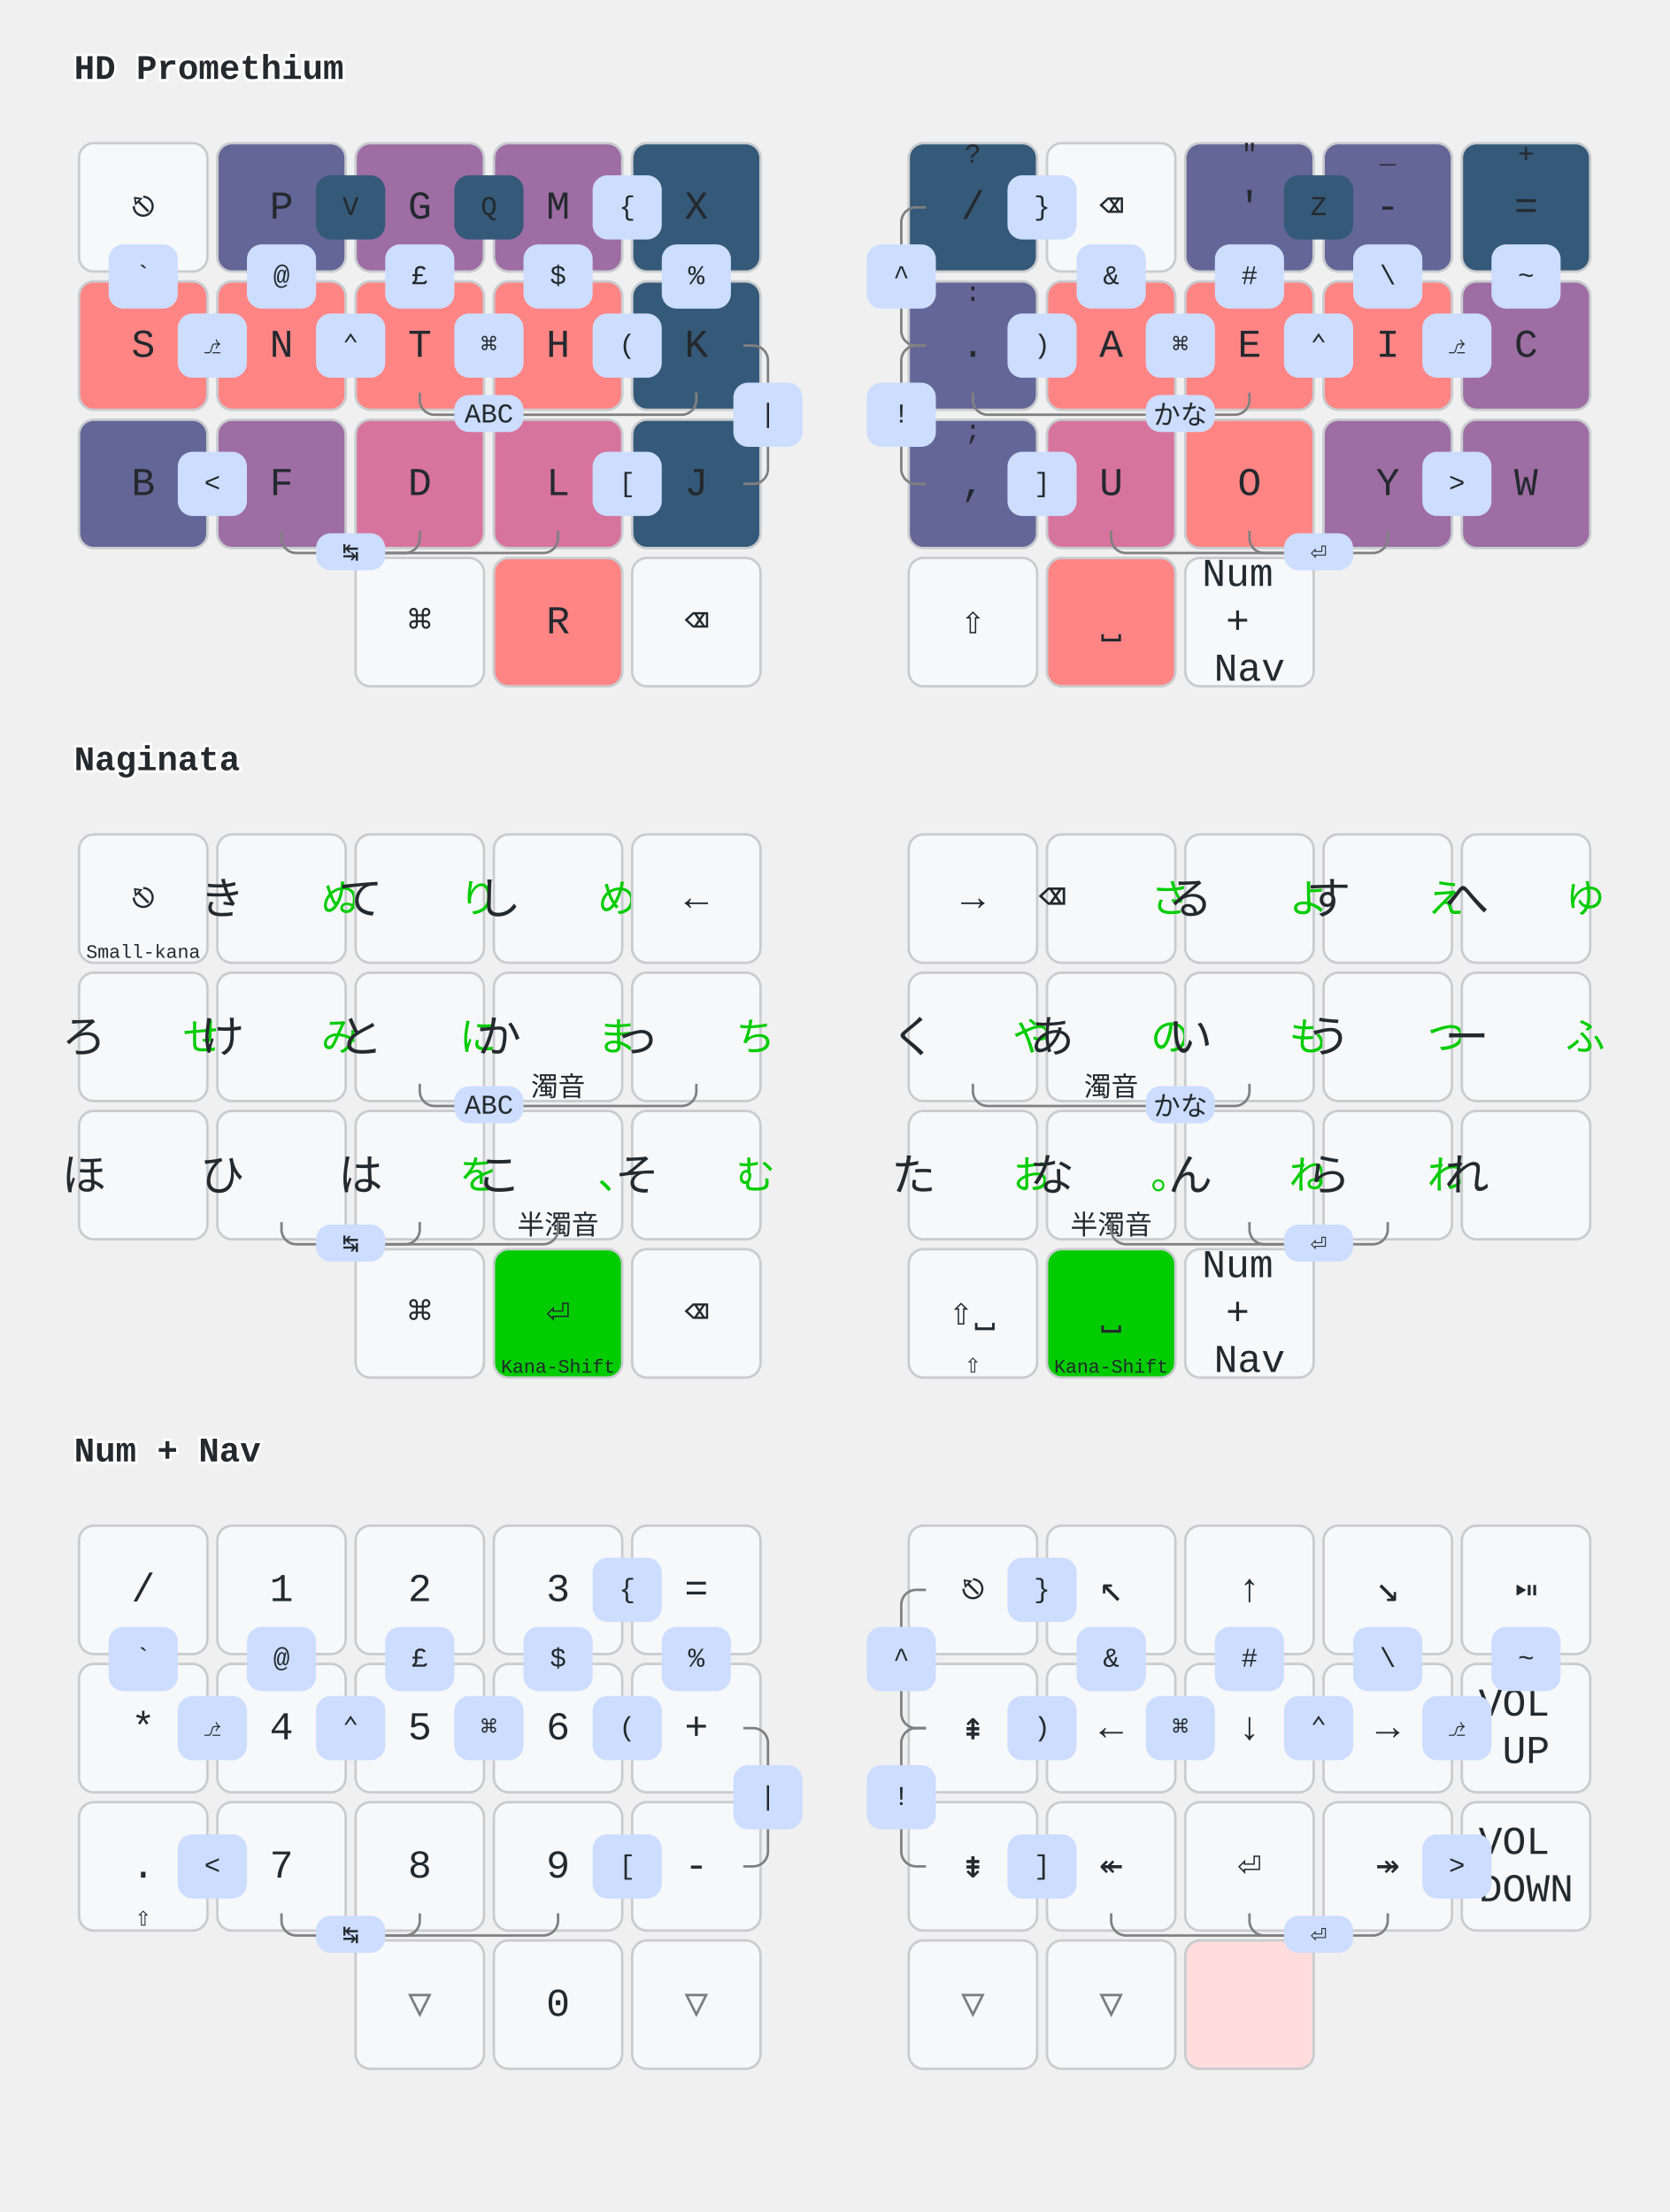
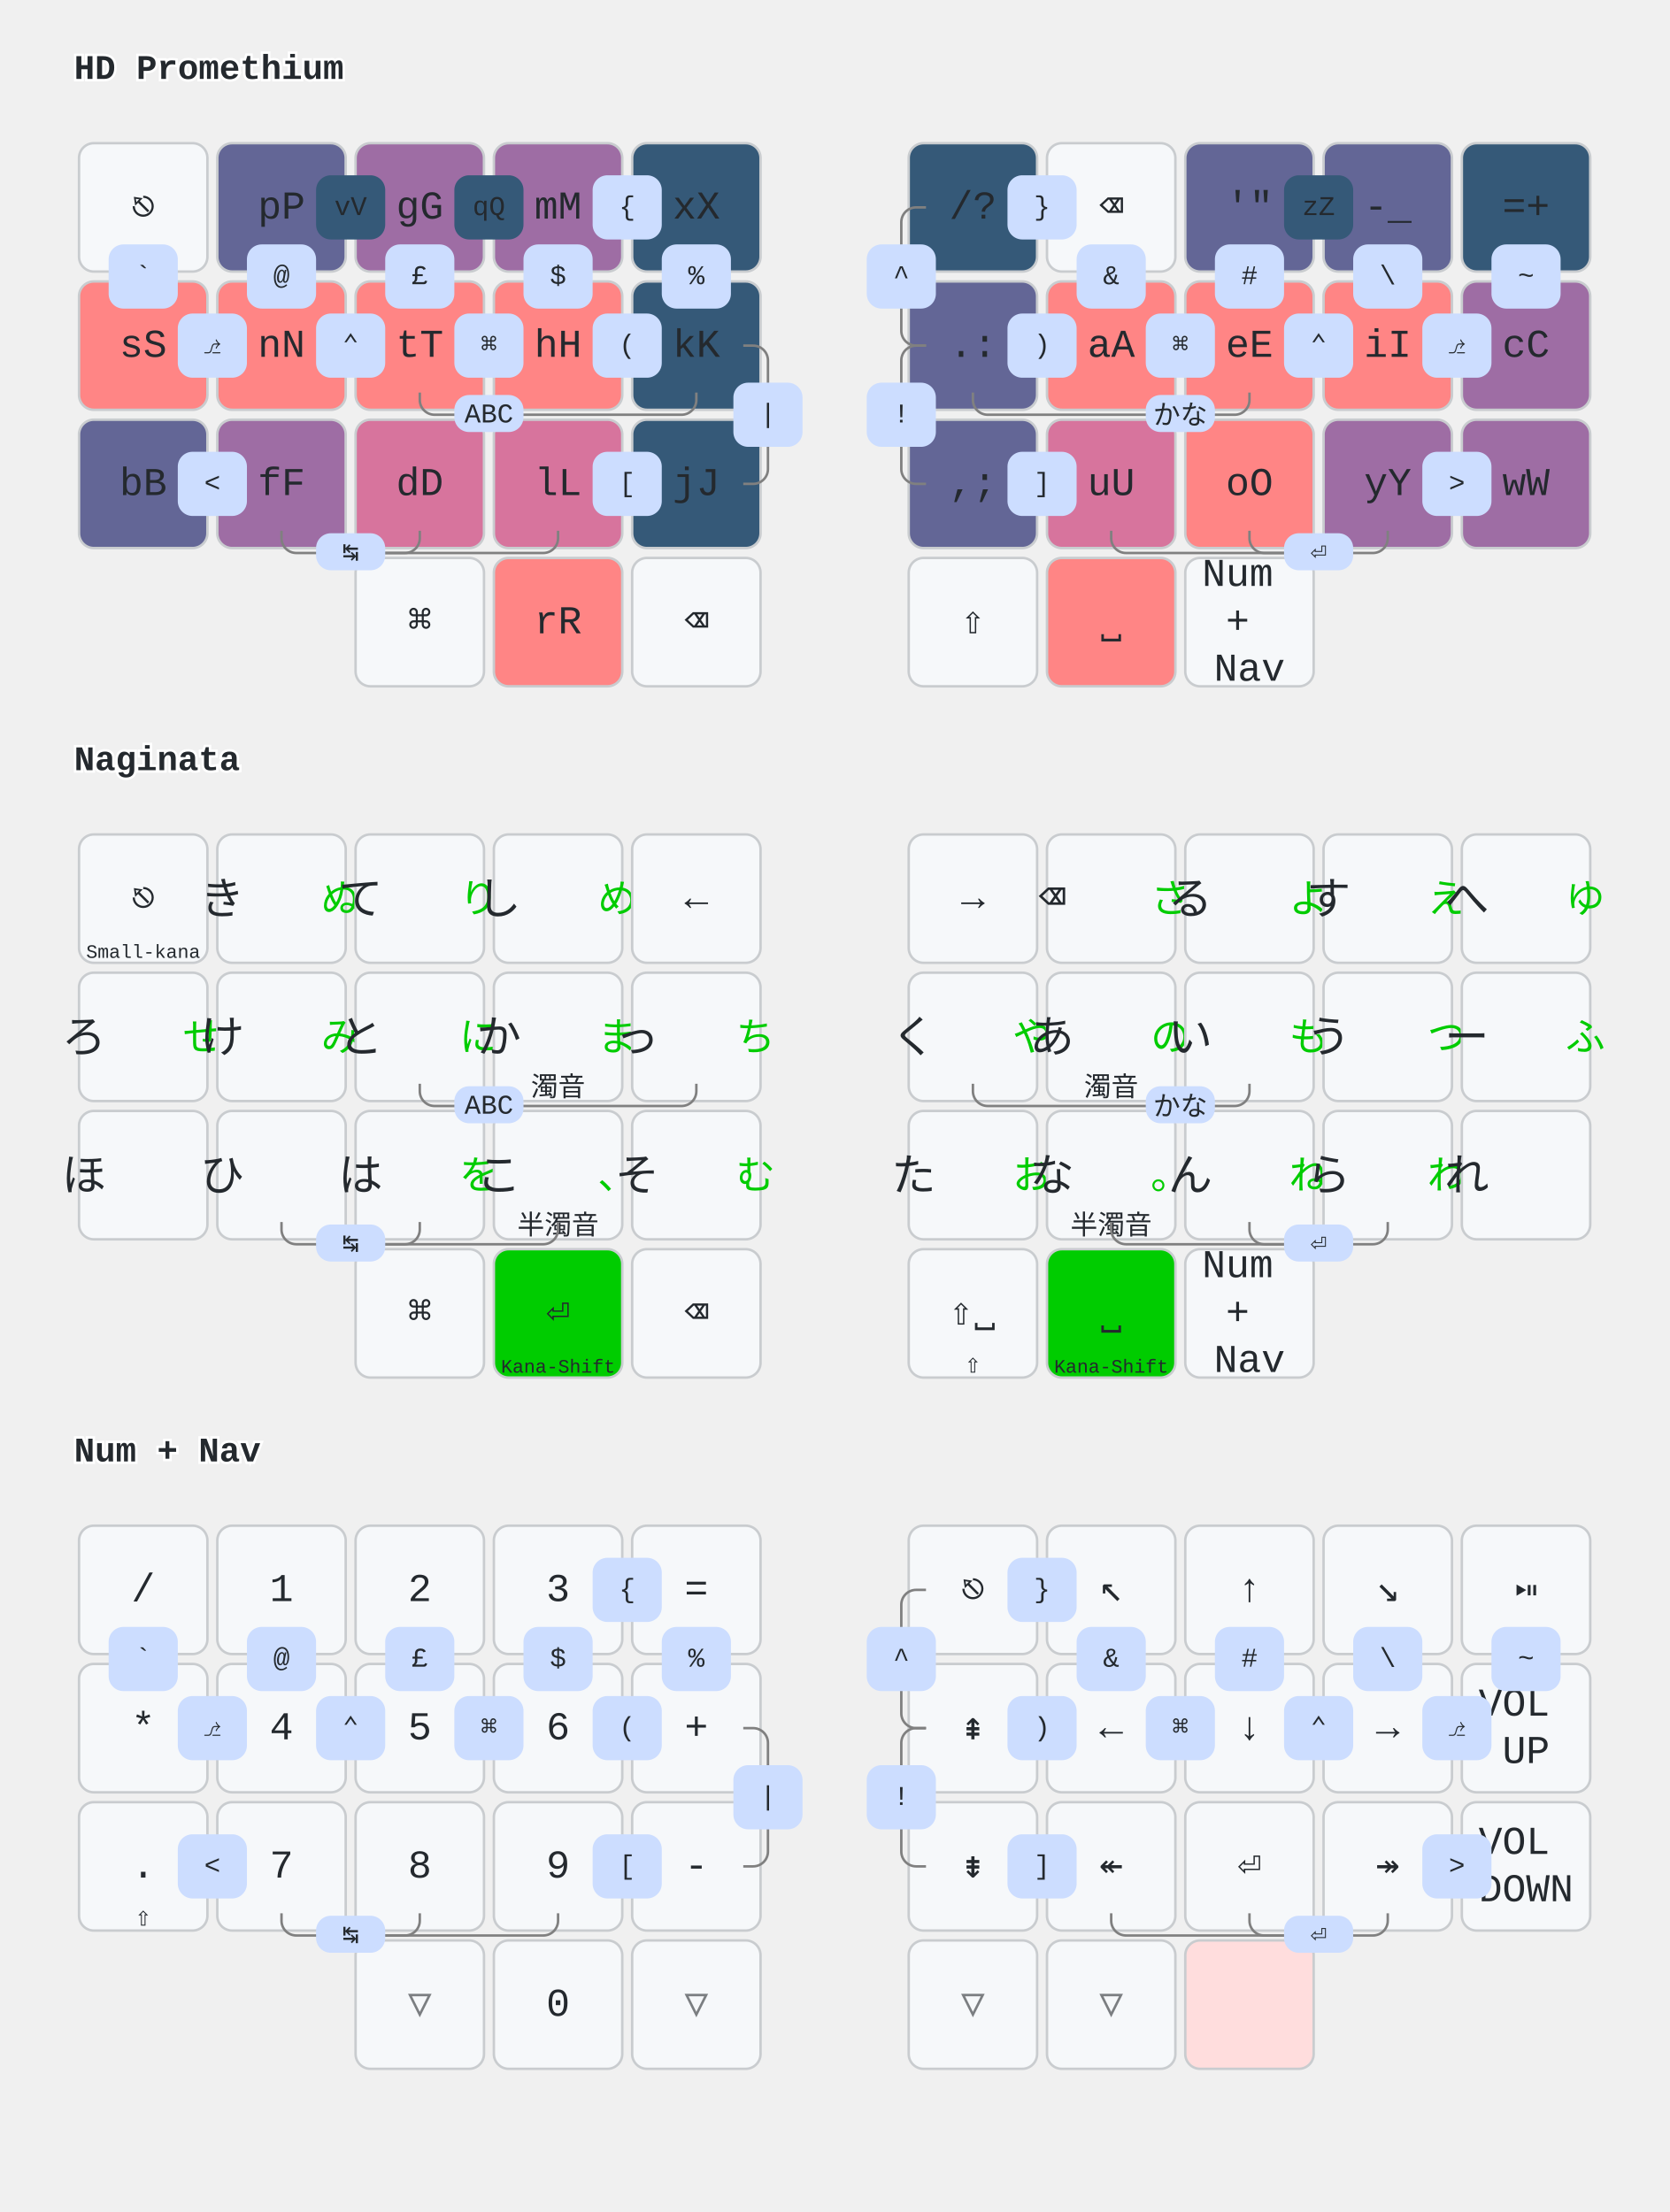
<svg xmlns="http://www.w3.org/2000/svg" width="676" height="896" viewBox="0 0 676 896" class="keymap">
  <style>/* inherit to force styles through use tags*/
svg path {
    fill: inherit;
}
/* font and background color specifications */
svg.keymap {
    font-family: SFMono-Regular,Consolas,Liberation Mono,Menlo,monospace;
    font-size: 14px;
    font-kerning: normal;
    text-rendering: optimizeLegibility;
    fill: #24292e;
}

/* default key styling */
rect.key {
    fill: #f6f8fa;
    stroke: #c9cccf;
    stroke-width: 1;
}

/* color accent for combo boxes */
rect.combo {
    fill: #cdf;
}

/* color accent for held keys */
rect.held, rect.combo.held {
    fill: #fdd;
}

/* color accent for ghost (optional) keys */
rect.ghost, rect.combo.ghost {
    stroke-dasharray: 4, 4;
    stroke-width: 2;
}

text {
    text-anchor: middle;
    dominant-baseline: middle;
}

/* styling for layer labels */
text.label {
    font-weight: bold;
    text-anchor: start;
    stroke: white;
    stroke-width: 2;
    paint-order: stroke;
}

text.tap {
    font-size: 16px;
}

/* styling for combo tap, and key hold/shifted label text */
text.combo, text.hold, text.shifted {
    font-size: 11px;
}

text.hold {
    text-anchor: middle;
    dominant-baseline: auto;
}

text.shifted {
    text-anchor: middle;
    dominant-baseline: hanging;
}

/* styling for hold/shifted label text in combo box */
text.combo.hold, text.combo.shifted {
    font-size: 8px;
}

/* lighter symbol for transparent keys */
text.trans {
    fill: #7b7e81;
}

/* styling for combo dendrons */
path.combo {
    stroke-width: 1;
    stroke: gray;
    fill: none;
}

/* Start Tabler Icons Cleanup */
/* cannot use height/width with glyphs */
.icon-tabler &gt; path {
    fill: inherit;
    stroke: inherit;
}
/* hide tabler's default box */
.icon-tabler &gt; path[stroke="none"][fill="none"] {
    visibility: collapse;
}

rect.low {
    fill: #355978;
}
rect.medium-low {
    fill: #636696;
}
rect.medium {
    fill: #9E6DA4;
}
rect.medium-high {
    fill: #D7749D;
}
rect.high {
    fill: #FF8585;
}

/* green styling for Naginata kana-shift */
rect.kshift {
    fill: #00CC00;
}
text.left {
    font-size: 18px;
    translate: 16px 7px;
}
text.right {
    fill: #00CC00;
    font-size: 16px;
    translate: -16px -10px;
}
</style>
  <g transform="translate(30, 0)" class="layer-HD Promethium">
    <text x="0" y="28" class="label" id="HD-Promethium">HD Promethium</text>
    <g transform="translate(0, 56)">
      <g transform="translate(28, 28)" class="key keypos-0">
        <rect rx="6" ry="6" x="-26" y="-26" width="52" height="52" class="key" />
        <text x="0" y="0" class="key tap">⎋</text>
      </g>
      <g transform="translate(84, 28)" class="key medium-low keypos-1">
        <rect rx="6" ry="6" x="-26" y="-26" width="52" height="52" class="key medium-low" />
-         <text x="0" y="0" class="key medium-low tap">P</text>
+         <text x="0" y="0" class="key medium-low tap">pP</text>
      </g>
      <g transform="translate(140, 28)" class="key medium keypos-2">
        <rect rx="6" ry="6" x="-26" y="-26" width="52" height="52" class="key medium" />
-         <text x="0" y="0" class="key medium tap">G</text>
+         <text x="0" y="0" class="key medium tap">gG</text>
      </g>
      <g transform="translate(196, 28)" class="key medium keypos-3">
        <rect rx="6" ry="6" x="-26" y="-26" width="52" height="52" class="key medium" />
-         <text x="0" y="0" class="key medium tap">M</text>
+         <text x="0" y="0" class="key medium tap">mM</text>
      </g>
      <g transform="translate(252, 28)" class="key low keypos-4">
        <rect rx="6" ry="6" x="-26" y="-26" width="52" height="52" class="key low" />
-         <text x="0" y="0" class="key low tap">X</text>
+         <text x="0" y="0" class="key low tap">xX</text>
      </g>
      <g transform="translate(364, 28)" class="key low keypos-5">
        <rect rx="6" ry="6" x="-26" y="-26" width="52" height="52" class="key low" />
-         <text x="0" y="0" class="key low tap">/</text>
-         <text x="0" y="-24" class="key low shifted">?</text>
+         <text x="0" y="0" class="key low tap">/?</text>
      </g>
      <g transform="translate(420, 28)" class="key keypos-6">
        <rect rx="6" ry="6" x="-26" y="-26" width="52" height="52" class="key" />
        <text x="0" y="0" class="key tap">⌫</text>
      </g>
      <g transform="translate(476, 28)" class="key medium-low keypos-7">
        <rect rx="6" ry="6" x="-26" y="-26" width="52" height="52" class="key medium-low" />
-         <text x="0" y="0" class="key medium-low tap">'</text>
-         <text x="0" y="-24" class="key medium-low shifted">"</text>
+         <text x="0" y="0" class="key medium-low tap">'"</text>
      </g>
      <g transform="translate(532, 28)" class="key medium-low keypos-8">
        <rect rx="6" ry="6" x="-26" y="-26" width="52" height="52" class="key medium-low" />
-         <text x="0" y="0" class="key medium-low tap">-</text>
-         <text x="0" y="-24" class="key medium-low shifted">_</text>
+         <text x="0" y="0" class="key medium-low tap">-_</text>
      </g>
      <g transform="translate(588, 28)" class="key low keypos-9">
        <rect rx="6" ry="6" x="-26" y="-26" width="52" height="52" class="key low" />
-         <text x="0" y="0" class="key low tap">=</text>
-         <text x="0" y="-24" class="key low shifted">+</text>
+         <text x="0" y="0" class="key low tap">=+</text>
      </g>
      <g transform="translate(28, 84)" class="key high keypos-10">
        <rect rx="6" ry="6" x="-26" y="-26" width="52" height="52" class="key high" />
-         <text x="0" y="0" class="key high tap">S</text>
+         <text x="0" y="0" class="key high tap">sS</text>
      </g>
      <g transform="translate(84, 84)" class="key high keypos-11">
        <rect rx="6" ry="6" x="-26" y="-26" width="52" height="52" class="key high" />
-         <text x="0" y="0" class="key high tap">N</text>
+         <text x="0" y="0" class="key high tap">nN</text>
      </g>
      <g transform="translate(140, 84)" class="key high keypos-12">
        <rect rx="6" ry="6" x="-26" y="-26" width="52" height="52" class="key high" />
-         <text x="0" y="0" class="key high tap">T</text>
+         <text x="0" y="0" class="key high tap">tT</text>
      </g>
      <g transform="translate(196, 84)" class="key high keypos-13">
        <rect rx="6" ry="6" x="-26" y="-26" width="52" height="52" class="key high" />
-         <text x="0" y="0" class="key high tap">H</text>
+         <text x="0" y="0" class="key high tap">hH</text>
      </g>
      <g transform="translate(252, 84)" class="key low keypos-14">
        <rect rx="6" ry="6" x="-26" y="-26" width="52" height="52" class="key low" />
-         <text x="0" y="0" class="key low tap">K</text>
+         <text x="0" y="0" class="key low tap">kK</text>
      </g>
      <g transform="translate(364, 84)" class="key medium-low keypos-15">
        <rect rx="6" ry="6" x="-26" y="-26" width="52" height="52" class="key medium-low" />
-         <text x="0" y="0" class="key medium-low tap">.</text>
-         <text x="0" y="-24" class="key medium-low shifted">:</text>
+         <text x="0" y="0" class="key medium-low tap">.:</text>
      </g>
      <g transform="translate(420, 84)" class="key high keypos-16">
        <rect rx="6" ry="6" x="-26" y="-26" width="52" height="52" class="key high" />
-         <text x="0" y="0" class="key high tap">A</text>
+         <text x="0" y="0" class="key high tap">aA</text>
      </g>
      <g transform="translate(476, 84)" class="key high keypos-17">
        <rect rx="6" ry="6" x="-26" y="-26" width="52" height="52" class="key high" />
-         <text x="0" y="0" class="key high tap">E</text>
+         <text x="0" y="0" class="key high tap">eE</text>
      </g>
      <g transform="translate(532, 84)" class="key high keypos-18">
        <rect rx="6" ry="6" x="-26" y="-26" width="52" height="52" class="key high" />
-         <text x="0" y="0" class="key high tap">I</text>
+         <text x="0" y="0" class="key high tap">iI</text>
      </g>
      <g transform="translate(588, 84)" class="key medium keypos-19">
        <rect rx="6" ry="6" x="-26" y="-26" width="52" height="52" class="key medium" />
-         <text x="0" y="0" class="key medium tap">C</text>
+         <text x="0" y="0" class="key medium tap">cC</text>
      </g>
      <g transform="translate(28, 140)" class="key medium-low keypos-20">
        <rect rx="6" ry="6" x="-26" y="-26" width="52" height="52" class="key medium-low" />
-         <text x="0" y="0" class="key medium-low tap">B</text>
+         <text x="0" y="0" class="key medium-low tap">bB</text>
      </g>
      <g transform="translate(84, 140)" class="key medium keypos-21">
        <rect rx="6" ry="6" x="-26" y="-26" width="52" height="52" class="key medium" />
-         <text x="0" y="0" class="key medium tap">F</text>
+         <text x="0" y="0" class="key medium tap">fF</text>
      </g>
      <g transform="translate(140, 140)" class="key medium-high keypos-22">
        <rect rx="6" ry="6" x="-26" y="-26" width="52" height="52" class="key medium-high" />
-         <text x="0" y="0" class="key medium-high tap">D</text>
+         <text x="0" y="0" class="key medium-high tap">dD</text>
      </g>
      <g transform="translate(196, 140)" class="key medium-high keypos-23">
        <rect rx="6" ry="6" x="-26" y="-26" width="52" height="52" class="key medium-high" />
-         <text x="0" y="0" class="key medium-high tap">L</text>
+         <text x="0" y="0" class="key medium-high tap">lL</text>
      </g>
      <g transform="translate(252, 140)" class="key low keypos-24">
        <rect rx="6" ry="6" x="-26" y="-26" width="52" height="52" class="key low" />
-         <text x="0" y="0" class="key low tap">J</text>
+         <text x="0" y="0" class="key low tap">jJ</text>
      </g>
      <g transform="translate(364, 140)" class="key medium-low keypos-25">
        <rect rx="6" ry="6" x="-26" y="-26" width="52" height="52" class="key medium-low" />
-         <text x="0" y="0" class="key medium-low tap">,</text>
-         <text x="0" y="-24" class="key medium-low shifted">;</text>
+         <text x="0" y="0" class="key medium-low tap">,;</text>
      </g>
      <g transform="translate(420, 140)" class="key medium-high keypos-26">
        <rect rx="6" ry="6" x="-26" y="-26" width="52" height="52" class="key medium-high" />
-         <text x="0" y="0" class="key medium-high tap">U</text>
+         <text x="0" y="0" class="key medium-high tap">uU</text>
      </g>
      <g transform="translate(476, 140)" class="key high keypos-27">
        <rect rx="6" ry="6" x="-26" y="-26" width="52" height="52" class="key high" />
-         <text x="0" y="0" class="key high tap">O</text>
+         <text x="0" y="0" class="key high tap">oO</text>
      </g>
      <g transform="translate(532, 140)" class="key medium keypos-28">
        <rect rx="6" ry="6" x="-26" y="-26" width="52" height="52" class="key medium" />
-         <text x="0" y="0" class="key medium tap">Y</text>
+         <text x="0" y="0" class="key medium tap">yY</text>
      </g>
      <g transform="translate(588, 140)" class="key medium keypos-29">
        <rect rx="6" ry="6" x="-26" y="-26" width="52" height="52" class="key medium" />
-         <text x="0" y="0" class="key medium tap">W</text>
+         <text x="0" y="0" class="key medium tap">wW</text>
      </g>
      <g transform="translate(140, 196)" class="key keypos-30">
        <rect rx="6" ry="6" x="-26" y="-26" width="52" height="52" class="key" />
        <text x="0" y="0" class="key tap">⌘</text>
      </g>
      <g transform="translate(196, 196)" class="key high keypos-31">
        <rect rx="6" ry="6" x="-26" y="-26" width="52" height="52" class="key high" />
-         <text x="0" y="0" class="key high tap">R</text>
+         <text x="0" y="0" class="key high tap">rR</text>
      </g>
      <g transform="translate(252, 196)" class="key keypos-32">
        <rect rx="6" ry="6" x="-26" y="-26" width="52" height="52" class="key" />
        <text x="0" y="0" class="key tap">⌫</text>
      </g>
      <g transform="translate(364, 196)" class="key keypos-33">
        <rect rx="6" ry="6" x="-26" y="-26" width="52" height="52" class="key" />
        <text x="0" y="0" class="key tap">⇧</text>
      </g>
      <g transform="translate(420, 196)" class="key high keypos-34">
        <rect rx="6" ry="6" x="-26" y="-26" width="52" height="52" class="key high" />
        <text x="0" y="0" class="key high tap">⎵</text>
      </g>
      <g transform="translate(476, 196)" class="key keypos-35">
        <rect rx="6" ry="6" x="-26" y="-26" width="52" height="52" class="key" />
        <a href="#Num--Nav">
          <text x="0" y="0" class="key tap layer-activator">
            <tspan x="0" dy="-1.2em">Num</tspan>
            <tspan x="0" dy="1.2em">+</tspan>
            <tspan x="0" dy="1.2em">Nav</tspan>
          </text>
        </a>
      </g>
      <g class="combo combopos-2">
        <path d="M448,112 h-78 a6.0,6.0 0 0 1 -6.0,-6.0 v-3" class="combo" />
        <path d="M448,112 h22 a6.0,6.0 0 0 0 6.0,-6.0 v-3" class="combo" />
        <rect rx="6" ry="6" x="434" y="104" width="28" height="15" class="combo" />
        <text x="448" y="112" class="combo tap">かな</text>
      </g>
      <g class="combo combopos-3">
        <path d="M168,112 h78 a6.0,6.0 0 0 0 6.0,-6.0 v-3" class="combo" />
        <path d="M168,112 h-22 a6.0,6.0 0 0 1 -6.0,-6.0 v-3" class="combo" />
        <rect rx="6" ry="6" x="154" y="104" width="28" height="15" class="combo" />
        <text x="168" y="112" class="combo tap">ABC</text>
      </g>
      <g class="combo combopos-4">
        <path d="M112,168 h78 a6.0,6.0 0 0 0 6.0,-6.0 v-3" class="combo" />
        <path d="M112,168 h22 a6.0,6.0 0 0 0 6.0,-6.0 v-3" class="combo" />
        <path d="M112,168 h-22 a6.0,6.0 0 0 1 -6.0,-6.0 v-3" class="combo" />
        <rect rx="6" ry="6" x="98" y="160" width="28" height="15" class="combo" />
        <text x="112" y="168" class="combo tap">↹</text>
      </g>
      <g class="combo combopos-5">
        <path d="M504,168 h-78 a6.0,6.0 0 0 1 -6.0,-6.0 v-3" class="combo" />
        <path d="M504,168 h-22 a6.0,6.0 0 0 1 -6.0,-6.0 v-3" class="combo" />
        <path d="M504,168 h22 a6.0,6.0 0 0 0 6.0,-6.0 v-3" class="combo" />
        <rect rx="6" ry="6" x="490" y="160" width="28" height="15" class="combo" />
        <text x="504" y="168" class="combo tap">⏎</text>
      </g>
      <g class="combo combopos-6">
        <rect rx="6" ry="6" x="42" y="71" width="28" height="26" class="combo" />
        <text x="56" y="84" class="combo tap">⎇</text>
      </g>
      <g class="combo combopos-7">
        <rect rx="6" ry="6" x="98" y="71" width="28" height="26" class="combo" />
        <text x="112" y="84" class="combo tap">⌃</text>
      </g>
      <g class="combo combopos-8">
        <rect rx="6" ry="6" x="154" y="71" width="28" height="26" class="combo" />
        <text x="168" y="84" class="combo tap">⌘</text>
      </g>
      <g class="combo combopos-9">
        <rect rx="6" ry="6" x="546" y="71" width="28" height="26" class="combo" />
        <text x="560" y="84" class="combo tap">⎇</text>
      </g>
      <g class="combo combopos-10">
        <rect rx="6" ry="6" x="490" y="71" width="28" height="26" class="combo" />
        <text x="504" y="84" class="combo tap">⌃</text>
      </g>
      <g class="combo combopos-11">
        <rect rx="6" ry="6" x="434" y="71" width="28" height="26" class="combo" />
        <text x="448" y="84" class="combo tap">⌘</text>
      </g>
      <g class="combo low combopos-12">
        <rect rx="6" ry="6" x="154" y="15" width="28" height="26" class="combo low" />
-         <text x="168" y="28" class="combo low tap">Q</text>
+         <text x="168" y="28" class="combo low tap">qQ</text>
      </g>
      <g class="combo low combopos-13">
        <rect rx="6" ry="6" x="490" y="15" width="28" height="26" class="combo low" />
-         <text x="504" y="28" class="combo low tap">Z</text>
+         <text x="504" y="28" class="combo low tap">zZ</text>
      </g>
      <g class="combo low combopos-14">
        <rect rx="6" ry="6" x="98" y="15" width="28" height="26" class="combo low" />
-         <text x="112" y="28" class="combo low tap">V</text>
+         <text x="112" y="28" class="combo low tap">vV</text>
      </g>
      <g class="combo combopos-15">
        <rect rx="6" ry="6" x="14" y="43" width="28" height="26" class="combo" />
        <text x="28" y="56" class="combo tap">`</text>
      </g>
      <g class="combo combopos-16">
        <rect rx="6" ry="6" x="70" y="43" width="28" height="26" class="combo" />
        <text x="84" y="56" class="combo tap">@</text>
      </g>
      <g class="combo combopos-17">
        <rect rx="6" ry="6" x="126" y="43" width="28" height="26" class="combo" />
        <text x="140" y="56" class="combo tap">£</text>
      </g>
      <g class="combo combopos-18">
        <rect rx="6" ry="6" x="182" y="43" width="28" height="26" class="combo" />
        <text x="196" y="56" class="combo tap">$</text>
      </g>
      <g class="combo combopos-19">
        <rect rx="6" ry="6" x="238" y="43" width="28" height="26" class="combo" />
        <text x="252" y="56" class="combo tap">%</text>
      </g>
      <g class="combo combopos-20">
        <path d="M281,112 v-22 a6.0,6.0 0 0 0 -6.0,-6.0 h-4" class="combo" />
        <path d="M281,112 v22 a6.0,6.0 0 0 1 -6.0,6.0 h-4" class="combo" />
        <rect rx="6" ry="6" x="267" y="99" width="28" height="26" class="combo" />
        <text x="281" y="112" class="combo tap">|</text>
      </g>
      <g class="combo combopos-21">
        <path d="M335,112 v-22 a6.0,6.0 0 0 1 6.0,-6.0 h4" class="combo" />
        <path d="M335,112 v22 a6.0,6.0 0 0 0 6.0,6.0 h4" class="combo" />
        <rect rx="6" ry="6" x="321" y="99" width="28" height="26" class="combo" />
        <text x="335" y="112" class="combo tap">!</text>
      </g>
      <g class="combo combopos-22">
        <path d="M335,56 v-22 a6.0,6.0 0 0 1 6.0,-6.0 h4" class="combo" />
        <path d="M335,56 v22 a6.0,6.0 0 0 0 6.0,6.0 h4" class="combo" />
        <rect rx="6" ry="6" x="321" y="43" width="28" height="26" class="combo" />
        <text x="335" y="56" class="combo tap">^</text>
      </g>
      <g class="combo combopos-23">
        <rect rx="6" ry="6" x="406" y="43" width="28" height="26" class="combo" />
        <text x="420" y="56" class="combo tap">&amp;</text>
      </g>
      <g class="combo combopos-24">
        <rect rx="6" ry="6" x="462" y="43" width="28" height="26" class="combo" />
        <text x="476" y="56" class="combo tap">#</text>
      </g>
      <g class="combo combopos-25">
        <rect rx="6" ry="6" x="518" y="43" width="28" height="26" class="combo" />
        <text x="532" y="56" class="combo tap">\</text>
      </g>
      <g class="combo combopos-26">
        <rect rx="6" ry="6" x="574" y="43" width="28" height="26" class="combo" />
        <text x="588" y="56" class="combo tap">~</text>
      </g>
      <g class="combo combopos-27">
        <rect rx="6" ry="6" x="210" y="15" width="28" height="26" class="combo" />
        <text x="224" y="28" class="combo tap">{</text>
      </g>
      <g class="combo combopos-28">
        <rect rx="6" ry="6" x="378" y="15" width="28" height="26" class="combo" />
        <text x="392" y="28" class="combo tap">}</text>
      </g>
      <g class="combo combopos-29">
        <rect rx="6" ry="6" x="210" y="71" width="28" height="26" class="combo" />
        <text x="224" y="84" class="combo tap">(</text>
      </g>
      <g class="combo combopos-30">
        <rect rx="6" ry="6" x="378" y="71" width="28" height="26" class="combo" />
        <text x="392" y="84" class="combo tap">)</text>
      </g>
      <g class="combo combopos-31">
        <rect rx="6" ry="6" x="210" y="127" width="28" height="26" class="combo" />
        <text x="224" y="140" class="combo tap">[</text>
      </g>
      <g class="combo combopos-32">
        <rect rx="6" ry="6" x="378" y="127" width="28" height="26" class="combo" />
        <text x="392" y="140" class="combo tap">]</text>
      </g>
      <g class="combo combopos-33">
        <rect rx="6" ry="6" x="42" y="127" width="28" height="26" class="combo" />
        <text x="56" y="140" class="combo tap">&lt;</text>
      </g>
      <g class="combo combopos-34">
        <rect rx="6" ry="6" x="546" y="127" width="28" height="26" class="combo" />
        <text x="560" y="140" class="combo tap">&gt;</text>
      </g>
    </g>
  </g>
  <g transform="translate(30, 280)" class="layer-Naginata">
    <text x="0" y="28" class="label" id="Naginata">Naginata</text>
    <g transform="translate(0, 56)">
      <g transform="translate(28, 28)" class="key keypos-0">
        <rect rx="6" ry="6" x="-26" y="-26" width="52" height="52" class="key" />
        <text x="0" y="0" class="key tap">⎋</text>
        <text x="0" y="24" class="key hold">
          <tspan style="font-size: 70%">Small-kana</tspan>
        </text>
      </g>
      <g transform="translate(84, 28)" class="key keypos-1">
        <rect rx="6" ry="6" x="-26" y="-26" width="52" height="52" class="key" />
        <text x="-24" y="0" class="key left">き</text>
        <text x="24" y="0" class="key right">ぬ</text>
      </g>
      <g transform="translate(140, 28)" class="key keypos-2">
        <rect rx="6" ry="6" x="-26" y="-26" width="52" height="52" class="key" />
        <text x="-24" y="0" class="key left">て</text>
        <text x="24" y="0" class="key right">り</text>
      </g>
      <g transform="translate(196, 28)" class="key keypos-3">
        <rect rx="6" ry="6" x="-26" y="-26" width="52" height="52" class="key" />
        <text x="-24" y="0" class="key left">し</text>
        <text x="24" y="0" class="key right">め</text>
      </g>
      <g transform="translate(252, 28)" class="key keypos-4">
        <rect rx="6" ry="6" x="-26" y="-26" width="52" height="52" class="key" />
        <text x="0" y="0" class="key tap">←</text>
      </g>
      <g transform="translate(364, 28)" class="key keypos-5">
        <rect rx="6" ry="6" x="-26" y="-26" width="52" height="52" class="key" />
        <text x="0" y="0" class="key tap">→</text>
      </g>
      <g transform="translate(420, 28)" class="key keypos-6">
        <rect rx="6" ry="6" x="-26" y="-26" width="52" height="52" class="key" />
        <text x="-24" y="0" class="key left">⌫</text>
        <text x="24" y="0" class="key right">さ</text>
      </g>
      <g transform="translate(476, 28)" class="key keypos-7">
        <rect rx="6" ry="6" x="-26" y="-26" width="52" height="52" class="key" />
        <text x="-24" y="0" class="key left">る</text>
        <text x="24" y="0" class="key right">よ</text>
      </g>
      <g transform="translate(532, 28)" class="key keypos-8">
        <rect rx="6" ry="6" x="-26" y="-26" width="52" height="52" class="key" />
        <text x="-24" y="0" class="key left">す</text>
        <text x="24" y="0" class="key right">え</text>
      </g>
      <g transform="translate(588, 28)" class="key keypos-9">
        <rect rx="6" ry="6" x="-26" y="-26" width="52" height="52" class="key" />
        <text x="-24" y="0" class="key left">へ</text>
        <text x="24" y="0" class="key right">ゆ</text>
      </g>
      <g transform="translate(28, 84)" class="key keypos-10">
        <rect rx="6" ry="6" x="-26" y="-26" width="52" height="52" class="key" />
        <text x="-24" y="0" class="key left">ろ</text>
        <text x="24" y="0" class="key right">せ</text>
      </g>
      <g transform="translate(84, 84)" class="key keypos-11">
        <rect rx="6" ry="6" x="-26" y="-26" width="52" height="52" class="key" />
        <text x="-24" y="0" class="key left">け</text>
        <text x="24" y="0" class="key right">み</text>
      </g>
      <g transform="translate(140, 84)" class="key keypos-12">
        <rect rx="6" ry="6" x="-26" y="-26" width="52" height="52" class="key" />
        <text x="-24" y="0" class="key left">と</text>
        <text x="24" y="0" class="key right">に</text>
      </g>
      <g transform="translate(196, 84)" class="key keypos-13">
        <rect rx="6" ry="6" x="-26" y="-26" width="52" height="52" class="key" />
        <text x="0" y="24" class="key hold">濁音</text>
        <text x="-24" y="0" class="key left">か</text>
        <text x="24" y="0" class="key right">ま</text>
      </g>
      <g transform="translate(252, 84)" class="key keypos-14">
        <rect rx="6" ry="6" x="-26" y="-26" width="52" height="52" class="key" />
        <text x="-24" y="0" class="key left">っ</text>
        <text x="24" y="0" class="key right">ち</text>
      </g>
      <g transform="translate(364, 84)" class="key keypos-15">
        <rect rx="6" ry="6" x="-26" y="-26" width="52" height="52" class="key" />
        <text x="-24" y="0" class="key left">く</text>
        <text x="24" y="0" class="key right">や</text>
      </g>
      <g transform="translate(420, 84)" class="key keypos-16">
        <rect rx="6" ry="6" x="-26" y="-26" width="52" height="52" class="key" />
        <text x="0" y="24" class="key hold">濁音</text>
        <text x="-24" y="0" class="key left">あ</text>
        <text x="24" y="0" class="key right">の</text>
      </g>
      <g transform="translate(476, 84)" class="key keypos-17">
        <rect rx="6" ry="6" x="-26" y="-26" width="52" height="52" class="key" />
        <text x="-24" y="0" class="key left">い</text>
        <text x="24" y="0" class="key right">も</text>
      </g>
      <g transform="translate(532, 84)" class="key keypos-18">
        <rect rx="6" ry="6" x="-26" y="-26" width="52" height="52" class="key" />
        <text x="-24" y="0" class="key left">う</text>
        <text x="24" y="0" class="key right">つ</text>
      </g>
      <g transform="translate(588, 84)" class="key keypos-19">
        <rect rx="6" ry="6" x="-26" y="-26" width="52" height="52" class="key" />
        <text x="-24" y="0" class="key left">ー</text>
        <text x="24" y="0" class="key right">ふ</text>
      </g>
      <g transform="translate(28, 140)" class="key keypos-20">
        <rect rx="6" ry="6" x="-26" y="-26" width="52" height="52" class="key" />
        <text x="-24" y="0" class="key left">ほ</text>
      </g>
      <g transform="translate(84, 140)" class="key keypos-21">
        <rect rx="6" ry="6" x="-26" y="-26" width="52" height="52" class="key" />
        <text x="-24" y="0" class="key left">ひ</text>
      </g>
      <g transform="translate(140, 140)" class="key keypos-22">
        <rect rx="6" ry="6" x="-26" y="-26" width="52" height="52" class="key" />
        <text x="-24" y="0" class="key left">は</text>
        <text x="24" y="0" class="key right">を</text>
      </g>
      <g transform="translate(196, 140)" class="key keypos-23">
        <rect rx="6" ry="6" x="-26" y="-26" width="52" height="52" class="key" />
        <text x="0" y="24" class="key hold">半濁音</text>
        <text x="-24" y="0" class="key left">こ</text>
        <text x="24" y="0" class="key right">、</text>
      </g>
      <g transform="translate(252, 140)" class="key keypos-24">
        <rect rx="6" ry="6" x="-26" y="-26" width="52" height="52" class="key" />
        <text x="-24" y="0" class="key left">そ</text>
        <text x="24" y="0" class="key right">む</text>
      </g>
      <g transform="translate(364, 140)" class="key keypos-25">
        <rect rx="6" ry="6" x="-26" y="-26" width="52" height="52" class="key" />
        <text x="-24" y="0" class="key left">た</text>
        <text x="24" y="0" class="key right">お</text>
      </g>
      <g transform="translate(420, 140)" class="key keypos-26">
        <rect rx="6" ry="6" x="-26" y="-26" width="52" height="52" class="key" />
        <text x="0" y="24" class="key hold">半濁音</text>
        <text x="-24" y="0" class="key left">な</text>
        <text x="24" y="0" class="key right">。</text>
      </g>
      <g transform="translate(476, 140)" class="key keypos-27">
        <rect rx="6" ry="6" x="-26" y="-26" width="52" height="52" class="key" />
        <text x="-24" y="0" class="key left">ん</text>
        <text x="24" y="0" class="key right">ね</text>
      </g>
      <g transform="translate(532, 140)" class="key keypos-28">
        <rect rx="6" ry="6" x="-26" y="-26" width="52" height="52" class="key" />
        <text x="-24" y="0" class="key left">ら</text>
        <text x="24" y="0" class="key right">わ</text>
      </g>
      <g transform="translate(588, 140)" class="key keypos-29">
        <rect rx="6" ry="6" x="-26" y="-26" width="52" height="52" class="key" />
        <text x="-24" y="0" class="key left">れ</text>
      </g>
      <g transform="translate(140, 196)" class="key keypos-30">
        <rect rx="6" ry="6" x="-26" y="-26" width="52" height="52" class="key" />
        <text x="0" y="0" class="key tap">⌘</text>
      </g>
      <g transform="translate(196, 196)" class="key kshift keypos-31">
        <rect rx="6" ry="6" x="-26" y="-26" width="52" height="52" class="key kshift" />
        <text x="0" y="0" class="key kshift tap">⏎</text>
        <text x="0" y="24" class="key kshift hold">
          <tspan style="font-size: 70%">Kana-Shift</tspan>
        </text>
      </g>
      <g transform="translate(252, 196)" class="key keypos-32">
        <rect rx="6" ry="6" x="-26" y="-26" width="52" height="52" class="key" />
        <text x="0" y="0" class="key tap">⌫</text>
      </g>
      <g transform="translate(364, 196)" class="key keypos-33">
        <rect rx="6" ry="6" x="-26" y="-26" width="52" height="52" class="key" />
        <text x="0" y="0" class="key tap">⇧⎵</text>
        <text x="0" y="24" class="key hold">⇧</text>
      </g>
      <g transform="translate(420, 196)" class="key kshift keypos-34">
        <rect rx="6" ry="6" x="-26" y="-26" width="52" height="52" class="key kshift" />
        <text x="0" y="0" class="key kshift tap">⎵</text>
        <text x="0" y="24" class="key kshift hold">
          <tspan style="font-size: 70%">Kana-Shift</tspan>
        </text>
      </g>
      <g transform="translate(476, 196)" class="key keypos-35">
        <rect rx="6" ry="6" x="-26" y="-26" width="52" height="52" class="key" />
        <a href="#Num--Nav">
          <text x="0" y="0" class="key tap layer-activator">
            <tspan x="0" dy="-1.2em">Num</tspan>
            <tspan x="0" dy="1.2em">+</tspan>
            <tspan x="0" dy="1.2em">Nav</tspan>
          </text>
        </a>
      </g>
      <g class="combo combopos-0">
        <path d="M448,112 h-78 a6.0,6.0 0 0 1 -6.0,-6.0 v-3" class="combo" />
        <path d="M448,112 h22 a6.0,6.0 0 0 0 6.0,-6.0 v-3" class="combo" />
        <rect rx="6" ry="6" x="434" y="104" width="28" height="15" class="combo" />
        <text x="448" y="112" class="combo tap">かな</text>
      </g>
      <g class="combo combopos-1">
        <path d="M168,112 h78 a6.0,6.0 0 0 0 6.0,-6.0 v-3" class="combo" />
        <path d="M168,112 h-22 a6.0,6.0 0 0 1 -6.0,-6.0 v-3" class="combo" />
        <rect rx="6" ry="6" x="154" y="104" width="28" height="15" class="combo" />
        <text x="168" y="112" class="combo tap">ABC</text>
      </g>
      <g class="combo combopos-2">
        <path d="M112,168 h78 a6.0,6.0 0 0 0 6.0,-6.0 v-3" class="combo" />
        <path d="M112,168 h22 a6.0,6.0 0 0 0 6.0,-6.0 v-3" class="combo" />
        <path d="M112,168 h-22 a6.0,6.0 0 0 1 -6.0,-6.0 v-3" class="combo" />
        <rect rx="6" ry="6" x="98" y="160" width="28" height="15" class="combo" />
        <text x="112" y="168" class="combo tap">↹</text>
      </g>
      <g class="combo combopos-3">
        <path d="M504,168 h-78 a6.0,6.0 0 0 1 -6.0,-6.0 v-3" class="combo" />
        <path d="M504,168 h-22 a6.0,6.0 0 0 1 -6.0,-6.0 v-3" class="combo" />
        <path d="M504,168 h22 a6.0,6.0 0 0 0 6.0,-6.0 v-3" class="combo" />
        <rect rx="6" ry="6" x="490" y="160" width="28" height="15" class="combo" />
        <text x="504" y="168" class="combo tap">⏎</text>
      </g>
    </g>
  </g>
  <g transform="translate(30, 560)" class="layer-Num + Nav">
    <text x="0" y="28" class="label" id="Num--Nav">Num + Nav</text>
    <g transform="translate(0, 56)">
      <g transform="translate(28, 28)" class="key keypos-0">
        <rect rx="6" ry="6" x="-26" y="-26" width="52" height="52" class="key" />
        <text x="0" y="0" class="key tap">/</text>
      </g>
      <g transform="translate(84, 28)" class="key keypos-1">
        <rect rx="6" ry="6" x="-26" y="-26" width="52" height="52" class="key" />
        <text x="0" y="0" class="key tap">1</text>
      </g>
      <g transform="translate(140, 28)" class="key keypos-2">
        <rect rx="6" ry="6" x="-26" y="-26" width="52" height="52" class="key" />
        <text x="0" y="0" class="key tap">2</text>
      </g>
      <g transform="translate(196, 28)" class="key keypos-3">
        <rect rx="6" ry="6" x="-26" y="-26" width="52" height="52" class="key" />
        <text x="0" y="0" class="key tap">3</text>
      </g>
      <g transform="translate(252, 28)" class="key keypos-4">
        <rect rx="6" ry="6" x="-26" y="-26" width="52" height="52" class="key" />
        <text x="0" y="0" class="key tap">=</text>
      </g>
      <g transform="translate(364, 28)" class="key keypos-5">
        <rect rx="6" ry="6" x="-26" y="-26" width="52" height="52" class="key" />
        <text x="0" y="0" class="key tap">⎋</text>
      </g>
      <g transform="translate(420, 28)" class="key keypos-6">
        <rect rx="6" ry="6" x="-26" y="-26" width="52" height="52" class="key" />
        <text x="0" y="0" class="key tap">↖</text>
      </g>
      <g transform="translate(476, 28)" class="key keypos-7">
        <rect rx="6" ry="6" x="-26" y="-26" width="52" height="52" class="key" />
        <text x="0" y="0" class="key tap">↑</text>
      </g>
      <g transform="translate(532, 28)" class="key keypos-8">
        <rect rx="6" ry="6" x="-26" y="-26" width="52" height="52" class="key" />
        <text x="0" y="0" class="key tap">↘</text>
      </g>
      <g transform="translate(588, 28)" class="key keypos-9">
        <rect rx="6" ry="6" x="-26" y="-26" width="52" height="52" class="key" />
        <text x="0" y="0" class="key tap">⏯</text>
      </g>
      <g transform="translate(28, 84)" class="key keypos-10">
        <rect rx="6" ry="6" x="-26" y="-26" width="52" height="52" class="key" />
        <text x="0" y="0" class="key tap">*</text>
      </g>
      <g transform="translate(84, 84)" class="key keypos-11">
        <rect rx="6" ry="6" x="-26" y="-26" width="52" height="52" class="key" />
        <text x="0" y="0" class="key tap">4</text>
      </g>
      <g transform="translate(140, 84)" class="key keypos-12">
        <rect rx="6" ry="6" x="-26" y="-26" width="52" height="52" class="key" />
        <text x="0" y="0" class="key tap">5</text>
      </g>
      <g transform="translate(196, 84)" class="key keypos-13">
        <rect rx="6" ry="6" x="-26" y="-26" width="52" height="52" class="key" />
        <text x="0" y="0" class="key tap">6</text>
      </g>
      <g transform="translate(252, 84)" class="key keypos-14">
        <rect rx="6" ry="6" x="-26" y="-26" width="52" height="52" class="key" />
        <text x="0" y="0" class="key tap">+</text>
      </g>
      <g transform="translate(364, 84)" class="key keypos-15">
        <rect rx="6" ry="6" x="-26" y="-26" width="52" height="52" class="key" />
        <text x="0" y="0" class="key tap">⇞</text>
      </g>
      <g transform="translate(420, 84)" class="key keypos-16">
        <rect rx="6" ry="6" x="-26" y="-26" width="52" height="52" class="key" />
        <text x="0" y="0" class="key tap">←</text>
      </g>
      <g transform="translate(476, 84)" class="key keypos-17">
        <rect rx="6" ry="6" x="-26" y="-26" width="52" height="52" class="key" />
        <text x="0" y="0" class="key tap">↓</text>
      </g>
      <g transform="translate(532, 84)" class="key keypos-18">
        <rect rx="6" ry="6" x="-26" y="-26" width="52" height="52" class="key" />
        <text x="0" y="0" class="key tap">→</text>
      </g>
      <g transform="translate(588, 84)" class="key keypos-19">
        <rect rx="6" ry="6" x="-26" y="-26" width="52" height="52" class="key" />
        <text x="0" y="0" class="key tap">
          <tspan x="0" dy="-0.6em">VOL</tspan>
          <tspan x="0" dy="1.2em">UP</tspan>
        </text>
      </g>
      <g transform="translate(28, 140)" class="key keypos-20">
        <rect rx="6" ry="6" x="-26" y="-26" width="52" height="52" class="key" />
        <text x="0" y="0" class="key tap">.</text>
        <text x="0" y="24" class="key hold">⇧</text>
      </g>
      <g transform="translate(84, 140)" class="key keypos-21">
        <rect rx="6" ry="6" x="-26" y="-26" width="52" height="52" class="key" />
        <text x="0" y="0" class="key tap">7</text>
      </g>
      <g transform="translate(140, 140)" class="key keypos-22">
        <rect rx="6" ry="6" x="-26" y="-26" width="52" height="52" class="key" />
        <text x="0" y="0" class="key tap">8</text>
      </g>
      <g transform="translate(196, 140)" class="key keypos-23">
        <rect rx="6" ry="6" x="-26" y="-26" width="52" height="52" class="key" />
        <text x="0" y="0" class="key tap">9</text>
      </g>
      <g transform="translate(252, 140)" class="key keypos-24">
        <rect rx="6" ry="6" x="-26" y="-26" width="52" height="52" class="key" />
        <text x="0" y="0" class="key tap">-</text>
      </g>
      <g transform="translate(364, 140)" class="key keypos-25">
        <rect rx="6" ry="6" x="-26" y="-26" width="52" height="52" class="key" />
        <text x="0" y="0" class="key tap">⇟</text>
      </g>
      <g transform="translate(420, 140)" class="key keypos-26">
        <rect rx="6" ry="6" x="-26" y="-26" width="52" height="52" class="key" />
        <text x="0" y="0" class="key tap">↞</text>
      </g>
      <g transform="translate(476, 140)" class="key keypos-27">
        <rect rx="6" ry="6" x="-26" y="-26" width="52" height="52" class="key" />
        <text x="0" y="0" class="key tap">⏎</text>
      </g>
      <g transform="translate(532, 140)" class="key keypos-28">
        <rect rx="6" ry="6" x="-26" y="-26" width="52" height="52" class="key" />
        <text x="0" y="0" class="key tap">↠</text>
      </g>
      <g transform="translate(588, 140)" class="key keypos-29">
        <rect rx="6" ry="6" x="-26" y="-26" width="52" height="52" class="key" />
        <text x="0" y="0" class="key tap">
          <tspan x="0" dy="-0.6em">VOL</tspan>
          <tspan x="0" dy="1.2em">DOWN</tspan>
        </text>
      </g>
      <g transform="translate(140, 196)" class="key trans keypos-30">
        <rect rx="6" ry="6" x="-26" y="-26" width="52" height="52" class="key trans" />
        <text x="0" y="0" class="key trans tap">▽</text>
      </g>
      <g transform="translate(196, 196)" class="key keypos-31">
        <rect rx="6" ry="6" x="-26" y="-26" width="52" height="52" class="key" />
        <text x="0" y="0" class="key tap">0</text>
      </g>
      <g transform="translate(252, 196)" class="key trans keypos-32">
        <rect rx="6" ry="6" x="-26" y="-26" width="52" height="52" class="key trans" />
        <text x="0" y="0" class="key trans tap">▽</text>
      </g>
      <g transform="translate(364, 196)" class="key trans keypos-33">
        <rect rx="6" ry="6" x="-26" y="-26" width="52" height="52" class="key trans" />
        <text x="0" y="0" class="key trans tap">▽</text>
      </g>
      <g transform="translate(420, 196)" class="key trans keypos-34">
        <rect rx="6" ry="6" x="-26" y="-26" width="52" height="52" class="key trans" />
        <text x="0" y="0" class="key trans tap">▽</text>
      </g>
      <g transform="translate(476, 196)" class="key held keypos-35">
        <rect rx="6" ry="6" x="-26" y="-26" width="52" height="52" class="key held" />
      </g>
      <g class="combo combopos-0">
        <path d="M112,168 h78 a6.0,6.0 0 0 0 6.0,-6.0 v-3" class="combo" />
        <path d="M112,168 h22 a6.0,6.0 0 0 0 6.0,-6.0 v-3" class="combo" />
        <path d="M112,168 h-22 a6.0,6.0 0 0 1 -6.0,-6.0 v-3" class="combo" />
        <rect rx="6" ry="6" x="98" y="160" width="28" height="15" class="combo" />
        <text x="112" y="168" class="combo tap">↹</text>
      </g>
      <g class="combo combopos-1">
        <path d="M504,168 h-78 a6.0,6.0 0 0 1 -6.0,-6.0 v-3" class="combo" />
        <path d="M504,168 h-22 a6.0,6.0 0 0 1 -6.0,-6.0 v-3" class="combo" />
        <path d="M504,168 h22 a6.0,6.0 0 0 0 6.0,-6.0 v-3" class="combo" />
        <rect rx="6" ry="6" x="490" y="160" width="28" height="15" class="combo" />
        <text x="504" y="168" class="combo tap">⏎</text>
      </g>
      <g class="combo combopos-2">
        <rect rx="6" ry="6" x="42" y="71" width="28" height="26" class="combo" />
        <text x="56" y="84" class="combo tap">⎇</text>
      </g>
      <g class="combo combopos-3">
        <rect rx="6" ry="6" x="98" y="71" width="28" height="26" class="combo" />
        <text x="112" y="84" class="combo tap">⌃</text>
      </g>
      <g class="combo combopos-4">
        <rect rx="6" ry="6" x="154" y="71" width="28" height="26" class="combo" />
        <text x="168" y="84" class="combo tap">⌘</text>
      </g>
      <g class="combo combopos-5">
        <rect rx="6" ry="6" x="546" y="71" width="28" height="26" class="combo" />
        <text x="560" y="84" class="combo tap">⎇</text>
      </g>
      <g class="combo combopos-6">
        <rect rx="6" ry="6" x="490" y="71" width="28" height="26" class="combo" />
        <text x="504" y="84" class="combo tap">⌃</text>
      </g>
      <g class="combo combopos-7">
        <rect rx="6" ry="6" x="434" y="71" width="28" height="26" class="combo" />
        <text x="448" y="84" class="combo tap">⌘</text>
      </g>
      <g class="combo combopos-8">
        <rect rx="6" ry="6" x="14" y="43" width="28" height="26" class="combo" />
        <text x="28" y="56" class="combo tap">`</text>
      </g>
      <g class="combo combopos-9">
        <rect rx="6" ry="6" x="70" y="43" width="28" height="26" class="combo" />
        <text x="84" y="56" class="combo tap">@</text>
      </g>
      <g class="combo combopos-10">
        <rect rx="6" ry="6" x="126" y="43" width="28" height="26" class="combo" />
        <text x="140" y="56" class="combo tap">£</text>
      </g>
      <g class="combo combopos-11">
        <rect rx="6" ry="6" x="182" y="43" width="28" height="26" class="combo" />
        <text x="196" y="56" class="combo tap">$</text>
      </g>
      <g class="combo combopos-12">
        <rect rx="6" ry="6" x="238" y="43" width="28" height="26" class="combo" />
        <text x="252" y="56" class="combo tap">%</text>
      </g>
      <g class="combo combopos-13">
        <path d="M281,112 v-22 a6.0,6.0 0 0 0 -6.0,-6.0 h-4" class="combo" />
        <path d="M281,112 v22 a6.0,6.0 0 0 1 -6.0,6.0 h-4" class="combo" />
        <rect rx="6" ry="6" x="267" y="99" width="28" height="26" class="combo" />
        <text x="281" y="112" class="combo tap">|</text>
      </g>
      <g class="combo combopos-14">
        <path d="M335,112 v-22 a6.0,6.0 0 0 1 6.0,-6.0 h4" class="combo" />
        <path d="M335,112 v22 a6.0,6.0 0 0 0 6.0,6.0 h4" class="combo" />
        <rect rx="6" ry="6" x="321" y="99" width="28" height="26" class="combo" />
        <text x="335" y="112" class="combo tap">!</text>
      </g>
      <g class="combo combopos-15">
        <path d="M335,56 v-22 a6.0,6.0 0 0 1 6.0,-6.0 h4" class="combo" />
        <path d="M335,56 v22 a6.0,6.0 0 0 0 6.0,6.0 h4" class="combo" />
        <rect rx="6" ry="6" x="321" y="43" width="28" height="26" class="combo" />
        <text x="335" y="56" class="combo tap">^</text>
      </g>
      <g class="combo combopos-16">
        <rect rx="6" ry="6" x="406" y="43" width="28" height="26" class="combo" />
        <text x="420" y="56" class="combo tap">&amp;</text>
      </g>
      <g class="combo combopos-17">
        <rect rx="6" ry="6" x="462" y="43" width="28" height="26" class="combo" />
        <text x="476" y="56" class="combo tap">#</text>
      </g>
      <g class="combo combopos-18">
        <rect rx="6" ry="6" x="518" y="43" width="28" height="26" class="combo" />
        <text x="532" y="56" class="combo tap">\</text>
      </g>
      <g class="combo combopos-19">
        <rect rx="6" ry="6" x="574" y="43" width="28" height="26" class="combo" />
        <text x="588" y="56" class="combo tap">~</text>
      </g>
      <g class="combo combopos-20">
        <rect rx="6" ry="6" x="210" y="15" width="28" height="26" class="combo" />
        <text x="224" y="28" class="combo tap">{</text>
      </g>
      <g class="combo combopos-21">
        <rect rx="6" ry="6" x="378" y="15" width="28" height="26" class="combo" />
        <text x="392" y="28" class="combo tap">}</text>
      </g>
      <g class="combo combopos-22">
        <rect rx="6" ry="6" x="210" y="71" width="28" height="26" class="combo" />
        <text x="224" y="84" class="combo tap">(</text>
      </g>
      <g class="combo combopos-23">
        <rect rx="6" ry="6" x="378" y="71" width="28" height="26" class="combo" />
        <text x="392" y="84" class="combo tap">)</text>
      </g>
      <g class="combo combopos-24">
        <rect rx="6" ry="6" x="210" y="127" width="28" height="26" class="combo" />
        <text x="224" y="140" class="combo tap">[</text>
      </g>
      <g class="combo combopos-25">
        <rect rx="6" ry="6" x="378" y="127" width="28" height="26" class="combo" />
        <text x="392" y="140" class="combo tap">]</text>
      </g>
      <g class="combo combopos-26">
        <rect rx="6" ry="6" x="42" y="127" width="28" height="26" class="combo" />
        <text x="56" y="140" class="combo tap">&lt;</text>
      </g>
      <g class="combo combopos-27">
        <rect rx="6" ry="6" x="546" y="127" width="28" height="26" class="combo" />
        <text x="560" y="140" class="combo tap">&gt;</text>
      </g>
    </g>
  </g>
</svg>
